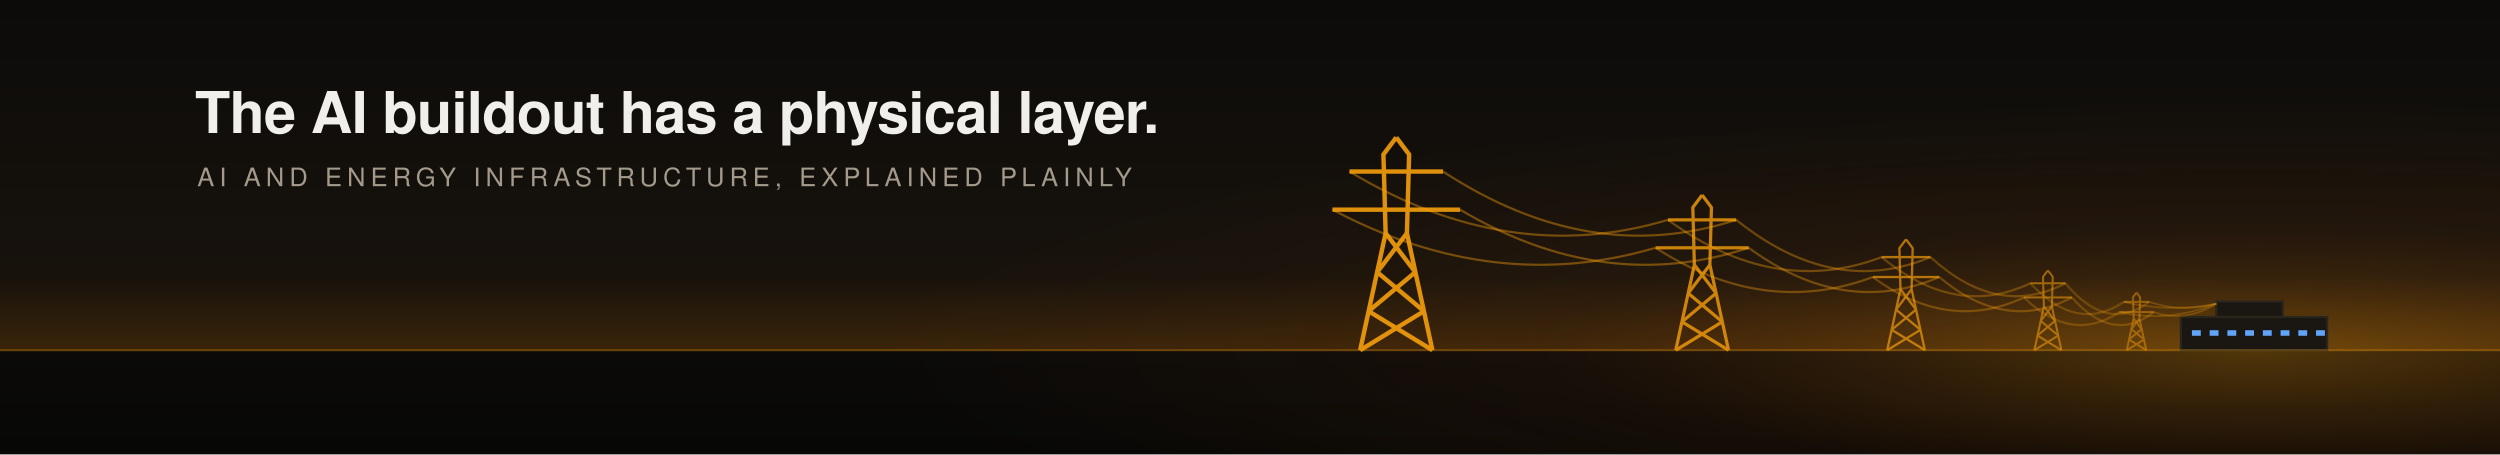
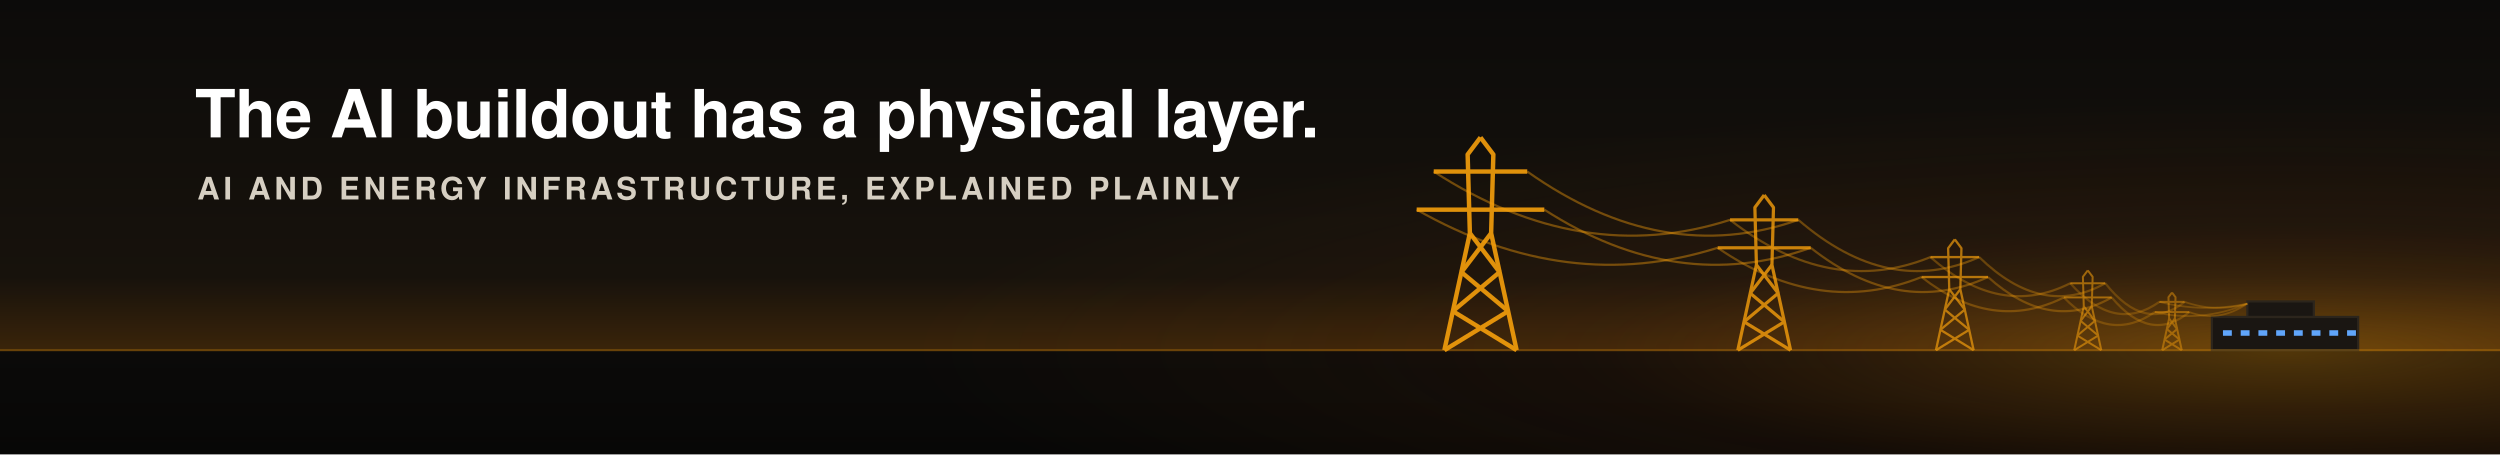
<svg xmlns="http://www.w3.org/2000/svg" viewBox="0 0 1128 205">
  <defs>
    <linearGradient id="sky" x1="0" y1="0" x2="0" y2="1">
      <stop offset="0" stop-color="#0c0b0a" />
      <stop offset="0.609" stop-color="#17120c" />
      <stop offset="0.771" stop-color="#3a240a" />
      <stop offset="0.772" stop-color="#0b0a09" />
      <stop offset="1" stop-color="#070706" />
    </linearGradient>
-     <radialGradient id="glow" cx="0.899" cy="0.771" r="0.55">
+     <radialGradient id="glow" cx="0.911" cy="0.771" r="0.55">
      <stop offset="0" stop-color="#f59e0b" stop-opacity=".30" />
      <stop offset=".5" stop-color="#b45309" stop-opacity=".08" />
      <stop offset="1" stop-color="#b45309" stop-opacity="0" />
    </radialGradient>
  </defs>
  <rect width="1128" height="205" fill="url(#sky)" />
  <rect width="1128" height="205" fill="url(#glow)" />
-   <rect x="984" y="143" width="66" height="15" fill="#1a1612" stroke="#2c251c" stroke-width="1" />
-   <rect x="1000" y="136" width="30" height="7" fill="#1a1612" stroke="#2c251c" stroke-width="1" />
+   <rect x="998" y="143" width="66" height="15" fill="#1a1612" stroke="#2c251c" stroke-width="1" />
+   <rect x="1014" y="136" width="30" height="7" fill="#1a1612" stroke="#2c251c" stroke-width="1" />
  <g fill="#60a5fa">
-     <rect x="989.0" y="149.0" width="4" height="2.5" />
-     <rect x="997.0" y="149.0" width="4" height="2.5" />
-     <rect x="1005.0" y="149.0" width="4" height="2.5" />
-     <rect x="1013.0" y="149.0" width="4" height="2.5" />
-     <rect x="1021.0" y="149.0" width="4" height="2.5" />
-     <rect x="1029.0" y="149.0" width="4" height="2.5" />
-     <rect x="1037.0" y="149.0" width="4" height="2.5" />
-     <rect x="1045.0" y="149.0" width="4" height="2.5" />
+     <rect x="1003.0" y="149.0" width="4" height="2.5" />
+     <rect x="1011.0" y="149.0" width="4" height="2.5" />
+     <rect x="1019.0" y="149.0" width="4" height="2.5" />
+     <rect x="1027.0" y="149.0" width="4" height="2.5" />
+     <rect x="1035.0" y="149.0" width="4" height="2.5" />
+     <rect x="1043.0" y="149.0" width="4" height="2.5" />
+     <rect x="1051.0" y="149.0" width="4" height="2.5" />
+     <rect x="1059.0" y="149.0" width="4" height="2.5" />
  </g>
-   <path d="M601.2 94.6 Q 674.1 133.3 747.0 111.8" stroke="#f59e0b" stroke-width="1" fill="none" opacity="0.41" />
-   <path d="M658.8 94.6 Q 723.9 133.3 789.0 111.8" stroke="#f59e0b" stroke-width="1" fill="none" opacity="0.41" />
-   <path d="M608.9 77.4 Q 680.7 120.7 752.6 99.2" stroke="#f59e0b" stroke-width="1" fill="none" opacity="0.41" />
-   <path d="M651.1 77.4 Q 717.3 120.7 783.4 99.2" stroke="#f59e0b" stroke-width="1" fill="none" opacity="0.41" />
-   <path d="M747.0 111.8 Q 796.0 143.4 845.0 125.0" stroke="#f59e0b" stroke-width="1" fill="none" opacity="0.36" />
-   <path d="M789.0 111.8 Q 832.0 143.4 875.0 125.0" stroke="#f59e0b" stroke-width="1" fill="none" opacity="0.36" />
-   <path d="M752.6 99.2 Q 800.8 134.4 849.0 116.0" stroke="#f59e0b" stroke-width="1" fill="none" opacity="0.36" />
-   <path d="M783.4 99.2 Q 827.2 134.4 871.0 116.0" stroke="#f59e0b" stroke-width="1" fill="none" opacity="0.36" />
-   <path d="M845.0 125.0 Q 879.1 150.2 913.2 134.2" stroke="#f59e0b" stroke-width="1" fill="none" opacity="0.31" />
-   <path d="M875.0 125.0 Q 904.9 150.2 934.8 134.2" stroke="#f59e0b" stroke-width="1" fill="none" opacity="0.31" />
-   <path d="M849.0 116.0 Q 882.5 143.8 916.1 127.8" stroke="#f59e0b" stroke-width="1" fill="none" opacity="0.31" />
-   <path d="M871.0 116.0 Q 901.5 143.8 931.9 127.8" stroke="#f59e0b" stroke-width="1" fill="none" opacity="0.31" />
-   <path d="M913.2 134.2 Q 934.7 155.2 956.2 140.8" stroke="#f59e0b" stroke-width="1" fill="none" opacity="0.25" />
-   <path d="M934.8 134.2 Q 953.3 155.2 971.8 140.8" stroke="#f59e0b" stroke-width="1" fill="none" opacity="0.25" />
-   <path d="M916.1 127.8 Q 937.2 150.5 958.3 136.2" stroke="#f59e0b" stroke-width="1" fill="none" opacity="0.25" />
-   <path d="M931.9 127.8 Q 950.8 150.5 969.7 136.2" stroke="#f59e0b" stroke-width="1" fill="none" opacity="0.25" />
-   <path d="M956.2 140.8 Q 978.1 145.8 1000.0 137.0" stroke="#f59e0b" stroke-width="0.8" fill="none" opacity=".25" />
-   <path d="M971.8 140.8 Q 985.9 145.8 1000.0 137.0" stroke="#f59e0b" stroke-width="0.8" fill="none" opacity=".25" />
-   <path d="M958.3 136.2 Q 979.1 141.2 1000.0 137.0" stroke="#f59e0b" stroke-width="0.8" fill="none" opacity=".25" />
-   <path d="M969.7 136.2 Q 984.9 141.2 1000.0 137.0" stroke="#f59e0b" stroke-width="0.8" fill="none" opacity=".25" />
+   <path d="M639.2 94.6 Q 707.1 133.3 775.0 111.8" stroke="#f59e0b" stroke-width="1" fill="none" opacity="0.41" />
+   <path d="M696.8 94.6 Q 756.9 133.3 817.0 111.8" stroke="#f59e0b" stroke-width="1" fill="none" opacity="0.41" />
+   <path d="M646.9 77.4 Q 713.7 120.7 780.6 99.2" stroke="#f59e0b" stroke-width="1" fill="none" opacity="0.41" />
+   <path d="M689.1 77.4 Q 750.3 120.7 811.4 99.2" stroke="#f59e0b" stroke-width="1" fill="none" opacity="0.41" />
+   <path d="M775.0 111.8 Q 821.0 143.4 867.0 125.0" stroke="#f59e0b" stroke-width="1" fill="none" opacity="0.36" />
+   <path d="M817.0 111.8 Q 857.0 143.4 897.0 125.0" stroke="#f59e0b" stroke-width="1" fill="none" opacity="0.36" />
+   <path d="M780.6 99.2 Q 825.8 134.4 871.0 116.0" stroke="#f59e0b" stroke-width="1" fill="none" opacity="0.36" />
+   <path d="M811.4 99.2 Q 852.2 134.4 893.0 116.0" stroke="#f59e0b" stroke-width="1" fill="none" opacity="0.36" />
+   <path d="M867.0 125.0 Q 899.1 150.2 931.2 134.2" stroke="#f59e0b" stroke-width="1" fill="none" opacity="0.31" />
+   <path d="M897.0 125.0 Q 924.9 150.2 952.8 134.2" stroke="#f59e0b" stroke-width="1" fill="none" opacity="0.31" />
+   <path d="M871.0 116.0 Q 902.5 143.8 934.1 127.8" stroke="#f59e0b" stroke-width="1" fill="none" opacity="0.31" />
+   <path d="M893.0 116.0 Q 921.5 143.8 949.9 127.8" stroke="#f59e0b" stroke-width="1" fill="none" opacity="0.31" />
+   <path d="M931.2 134.2 Q 951.7 155.2 972.2 140.8" stroke="#f59e0b" stroke-width="1" fill="none" opacity="0.25" />
+   <path d="M952.8 134.2 Q 970.3 155.2 987.8 140.8" stroke="#f59e0b" stroke-width="1" fill="none" opacity="0.25" />
+   <path d="M934.1 127.8 Q 954.2 150.5 974.3 136.2" stroke="#f59e0b" stroke-width="1" fill="none" opacity="0.25" />
+   <path d="M949.9 127.8 Q 967.8 150.5 985.7 136.2" stroke="#f59e0b" stroke-width="1" fill="none" opacity="0.25" />
+   <path d="M972.2 140.8 Q 993.1 145.8 1014.0 137.0" stroke="#f59e0b" stroke-width="0.8" fill="none" opacity=".25" />
+   <path d="M987.8 140.8 Q 1000.9 145.8 1014.0 137.0" stroke="#f59e0b" stroke-width="0.8" fill="none" opacity=".25" />
+   <path d="M974.3 136.2 Q 994.1 141.2 1014.0 137.0" stroke="#f59e0b" stroke-width="0.8" fill="none" opacity=".25" />
+   <path d="M985.7 136.2 Q 999.9 141.2 1014.0 137.0" stroke="#f59e0b" stroke-width="0.8" fill="none" opacity=".25" />
  <g stroke="#f59e0b" stroke-width="2.00" fill="none" stroke-linejoin="round" opacity="0.90">
-     <path d="M613.7 158.0 L625.2 105.2 L624.2 69.7 L630.0 62.0" />
-     <path d="M646.3 158.0 L634.8 105.2 L635.8 69.7 L630.0 62.0" />
-     <path d="M613.7 158.0 L642.5 140.4 M646.3 158.0 L617.5 140.4" />
-     <path d="M617.5 140.4 L638.6 122.8 M642.5 140.4 L621.4 122.8" />
-     <path d="M621.4 122.8 L634.8 105.2 M638.6 122.8 L625.2 105.2" />
-     <path d="M601.2 94.6 H658.8 M608.9 77.4 H651.1" />
+     <path d="M651.7 158.0 L663.2 105.2 L662.2 69.7 L668.0 62.0" />
+     <path d="M684.3 158.0 L672.8 105.2 L673.8 69.7 L668.0 62.0" />
+     <path d="M651.7 158.0 L680.5 140.4 M684.3 158.0 L655.5 140.4" />
+     <path d="M655.5 140.4 L676.6 122.8 M680.5 140.4 L659.4 122.8" />
+     <path d="M659.4 122.8 L672.8 105.2 M676.6 122.8 L663.2 105.2" />
+     <path d="M639.2 94.6 H696.8 M646.9 77.4 H689.1" />
  </g>
  <g stroke="#f59e0b" stroke-width="1.46" fill="none" stroke-linejoin="round" opacity="0.80">
-     <path d="M756.1 158.0 L764.5 119.5 L763.8 93.6 L768.0 88.0" />
-     <path d="M779.9 158.0 L771.5 119.5 L772.2 93.6 L768.0 88.0" />
-     <path d="M756.1 158.0 L777.1 145.2 M779.9 158.0 L758.9 145.2" />
-     <path d="M758.9 145.2 L774.3 132.3 M777.1 145.2 L761.7 132.3" />
-     <path d="M761.7 132.3 L771.5 119.5 M774.3 132.3 L764.5 119.5" />
-     <path d="M747.0 111.8 H789.0 M752.6 99.2 H783.4" />
+     <path d="M784.1 158.0 L792.5 119.5 L791.8 93.6 L796.0 88.0" />
+     <path d="M807.9 158.0 L799.5 119.5 L800.2 93.6 L796.0 88.0" />
+     <path d="M784.1 158.0 L805.1 145.2 M807.9 158.0 L786.9 145.2" />
+     <path d="M786.9 145.2 L802.3 132.3 M805.1 145.2 L789.7 132.3" />
+     <path d="M789.7 132.3 L799.5 119.5 M802.3 132.3 L792.5 119.5" />
+     <path d="M775.0 111.8 H817.0 M780.6 99.2 H811.4" />
  </g>
  <g stroke="#f59e0b" stroke-width="1.04" fill="none" stroke-linejoin="round" opacity="0.68">
-     <path d="M851.5 158.0 L857.5 130.5 L857.0 112.0 L860.0 108.0" />
-     <path d="M868.5 158.0 L862.5 130.5 L863.0 112.0 L860.0 108.0" />
-     <path d="M851.5 158.0 L866.5 148.8 M868.5 158.0 L853.5 148.8" />
-     <path d="M853.5 148.8 L864.5 139.7 M866.5 148.8 L855.5 139.7" />
-     <path d="M855.5 139.7 L862.5 130.5 M864.5 139.7 L857.5 130.5" />
-     <path d="M845.0 125.0 H875.0 M849.0 116.0 H871.0" />
+     <path d="M873.5 158.0 L879.5 130.5 L879.0 112.0 L882.0 108.0" />
+     <path d="M890.5 158.0 L884.5 130.5 L885.0 112.0 L882.0 108.0" />
+     <path d="M873.5 158.0 L888.5 148.8 M890.5 158.0 L875.5 148.8" />
+     <path d="M875.5 148.8 L886.5 139.7 M888.5 148.8 L877.5 139.7" />
+     <path d="M877.5 139.7 L884.5 130.5 M886.5 139.7 L879.5 130.5" />
+     <path d="M867.0 125.0 H897.0 M871.0 116.0 H893.0" />
  </g>
  <g stroke="#f59e0b" stroke-width="0.90" fill="none" stroke-linejoin="round" opacity="0.56">
-     <path d="M917.9 158.0 L922.2 138.2 L921.8 124.9 L924.0 122.0" />
-     <path d="M930.1 158.0 L925.8 138.2 L926.2 124.9 L924.0 122.0" />
-     <path d="M917.9 158.0 L928.7 151.4 M930.1 158.0 L919.3 151.4" />
-     <path d="M919.3 151.4 L927.2 144.8 M928.7 151.4 L920.8 144.8" />
-     <path d="M920.8 144.8 L925.8 138.2 M927.2 144.8 L922.2 138.2" />
-     <path d="M913.2 134.2 H934.8 M916.1 127.8 H931.9" />
+     <path d="M935.9 158.0 L940.2 138.2 L939.8 124.9 L942.0 122.0" />
+     <path d="M948.1 158.0 L943.8 138.2 L944.2 124.9 L942.0 122.0" />
+     <path d="M935.9 158.0 L946.7 151.4 M948.1 158.0 L937.3 151.4" />
+     <path d="M937.3 151.4 L945.2 144.8 M946.7 151.4 L938.8 144.8" />
+     <path d="M938.8 144.8 L943.8 138.2 M945.2 144.8 L940.2 138.2" />
+     <path d="M931.2 134.2 H952.8 M934.1 127.8 H949.9" />
  </g>
  <g stroke="#f59e0b" stroke-width="0.90" fill="none" stroke-linejoin="round" opacity="0.46">
-     <path d="M959.6 158.0 L962.7 143.7 L962.4 134.1 L964.0 132.0" />
-     <path d="M968.4 158.0 L965.3 143.7 L965.6 134.1 L964.0 132.0" />
-     <path d="M959.6 158.0 L967.4 153.2 M968.4 158.0 L960.6 153.2" />
-     <path d="M960.6 153.2 L966.3 148.5 M967.4 153.2 L961.7 148.5" />
-     <path d="M961.7 148.5 L965.3 143.7 M966.3 148.5 L962.7 143.7" />
-     <path d="M956.2 140.8 H971.8 M958.3 136.2 H969.7" />
+     <path d="M975.6 158.0 L978.7 143.7 L978.4 134.1 L980.0 132.0" />
+     <path d="M984.4 158.0 L981.3 143.7 L981.6 134.1 L980.0 132.0" />
+     <path d="M975.6 158.0 L983.4 153.2 M984.4 158.0 L976.6 153.2" />
+     <path d="M976.6 153.2 L982.3 148.5 M983.4 153.2 L977.7 148.5" />
+     <path d="M977.7 148.5 L981.3 143.7 M982.3 148.5 L978.7 143.7" />
+     <path d="M972.2 140.8 H987.8 M974.3 136.2 H985.7" />
  </g>
  <path d="M0 158 H1128" stroke="#f59e0b" stroke-opacity=".25" stroke-width="1" />
-   <text x="88" y="60" font-family="Helvetica Neue,Helvetica,Arial,sans-serif" font-size="26" font-weight="700" fill="#f0efea" letter-spacing="-0.3">The AI buildout has a physical layer.</text>
-   <text x="89" y="84" font-family="Helvetica Neue,Helvetica,Arial,sans-serif" font-size="11.5" fill="#a39a8c" letter-spacing="2.3">AI AND ENERGY INFRASTRUCTURE, EXPLAINED PLAINLY</text>
+   <text x="88" y="62" font-family="Helvetica Neue,Helvetica,Arial,sans-serif" font-size="30" font-weight="800" fill="#ffffff" letter-spacing="-0.2">The AI buildout has a physical layer.</text>
+   <text x="89" y="90" font-family="Helvetica Neue,Helvetica,Arial,sans-serif" font-size="14" font-weight="600" fill="#d6cfc2" letter-spacing="1.7">AI AND ENERGY INFRASTRUCTURE, EXPLAINED PLAINLY</text>
</svg>
